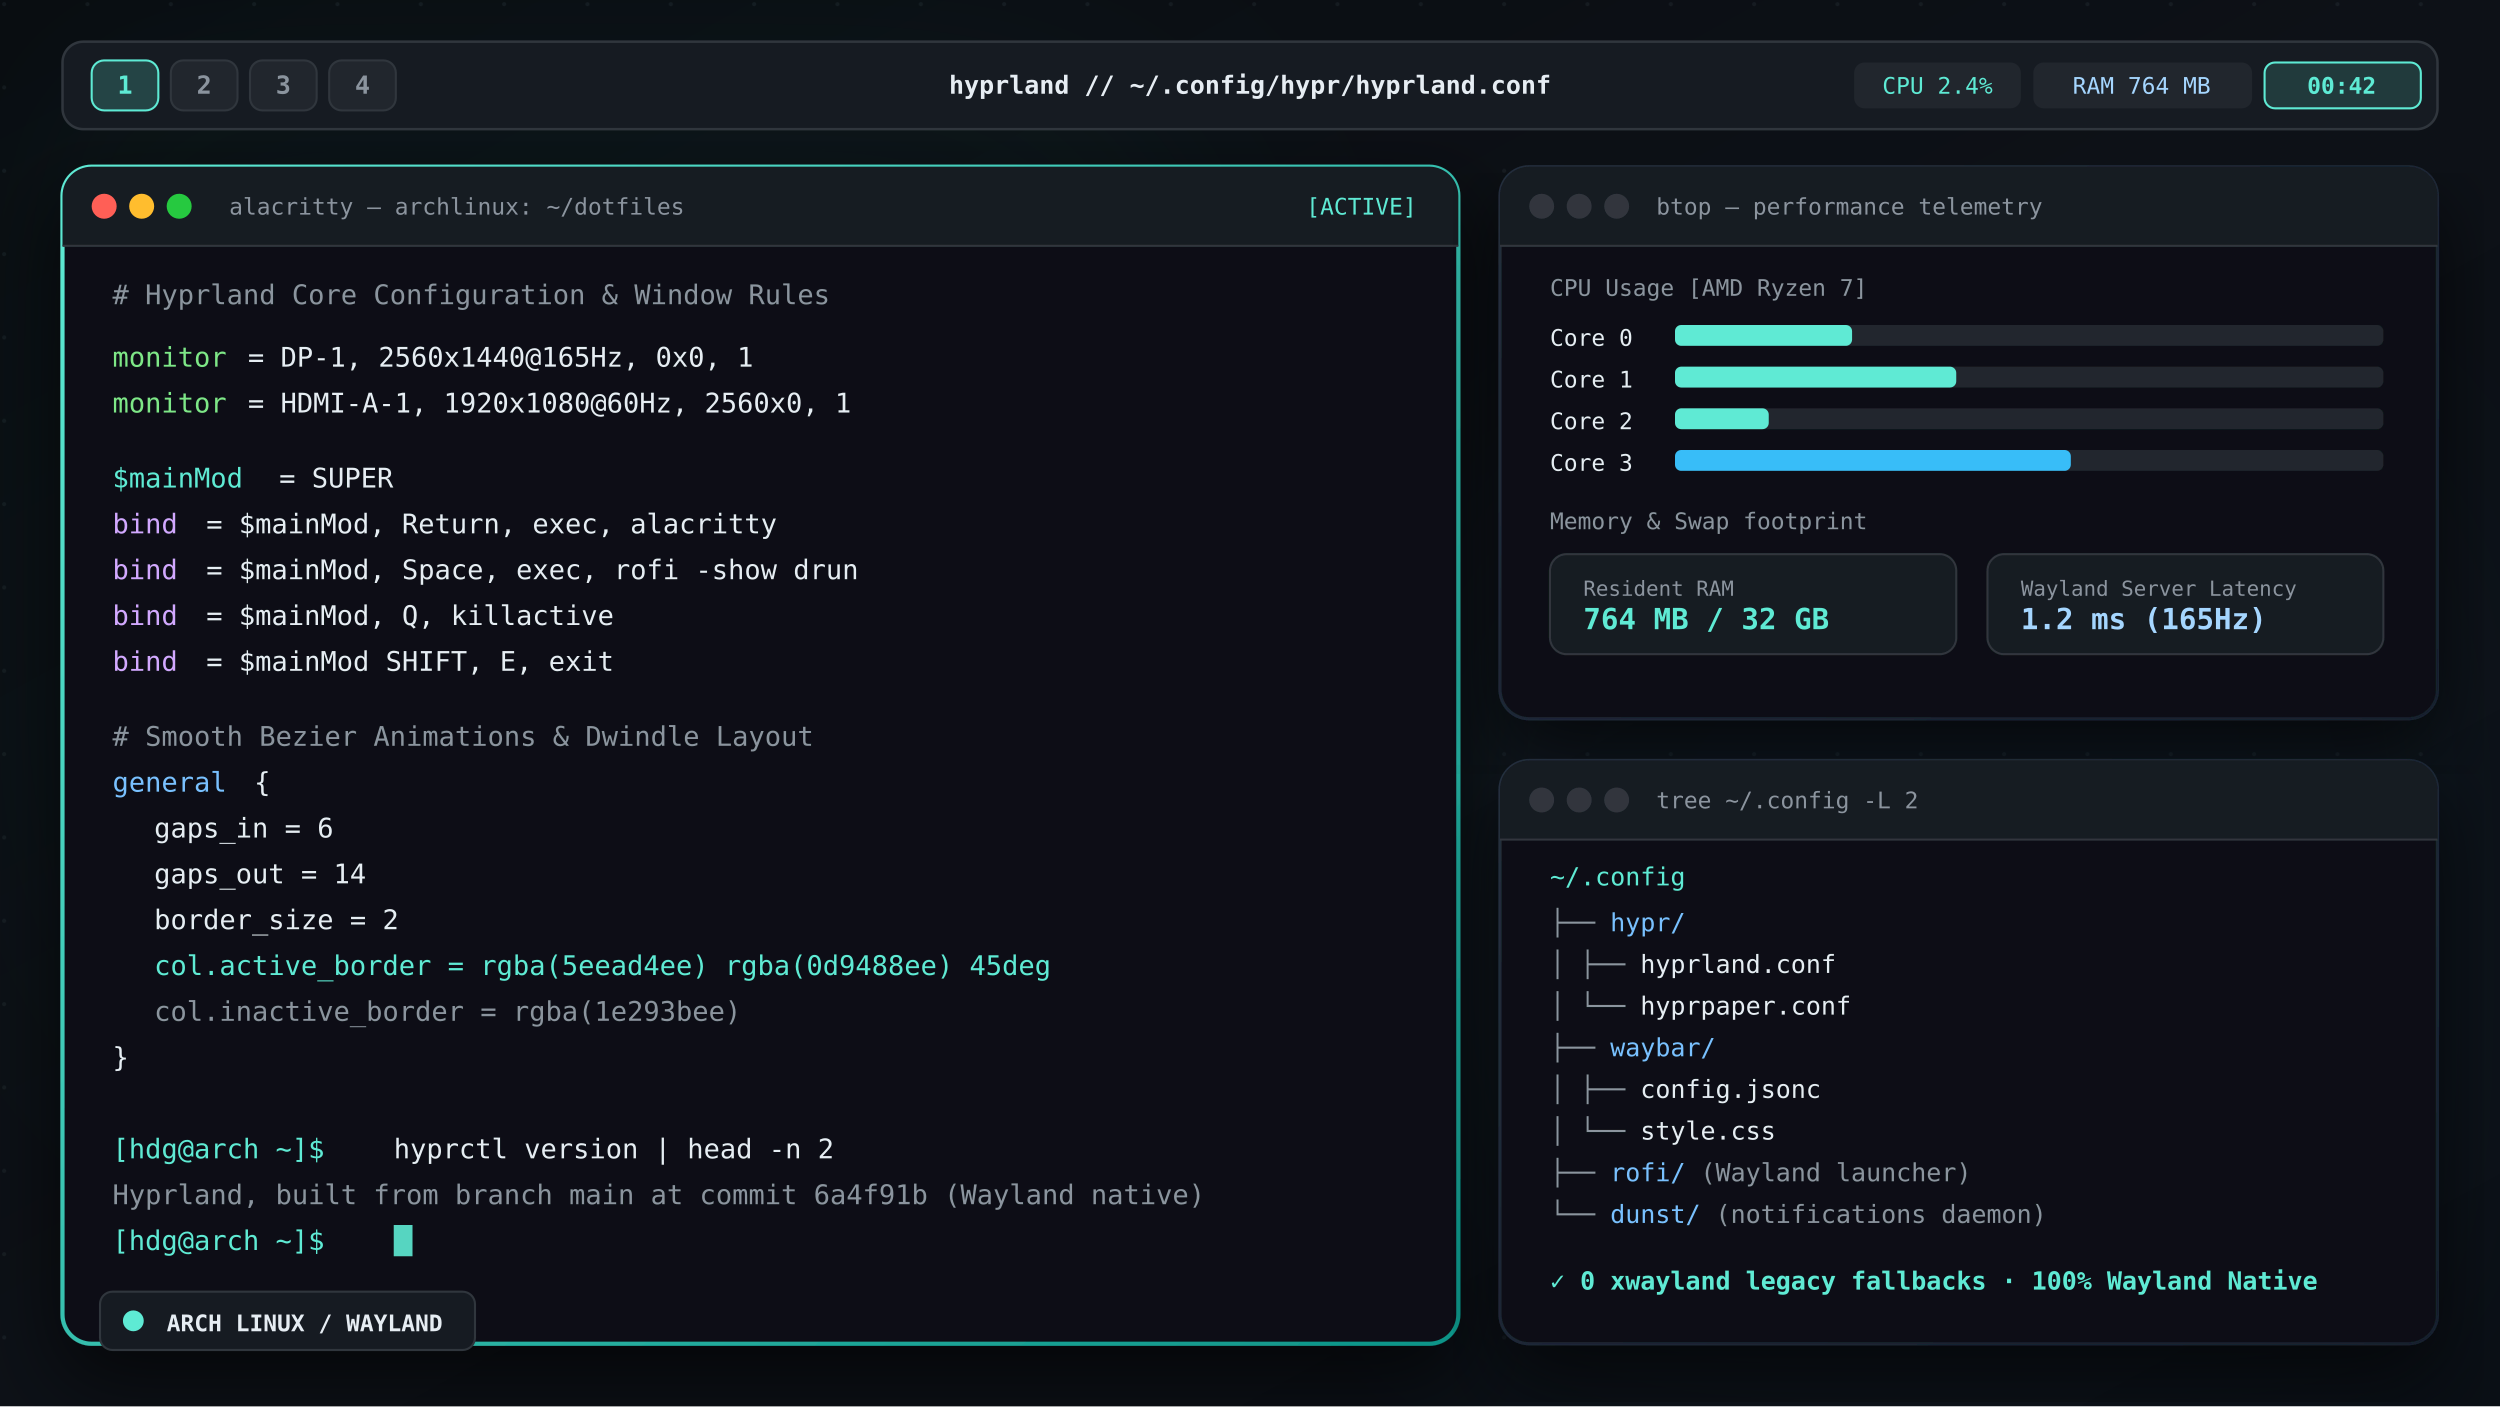
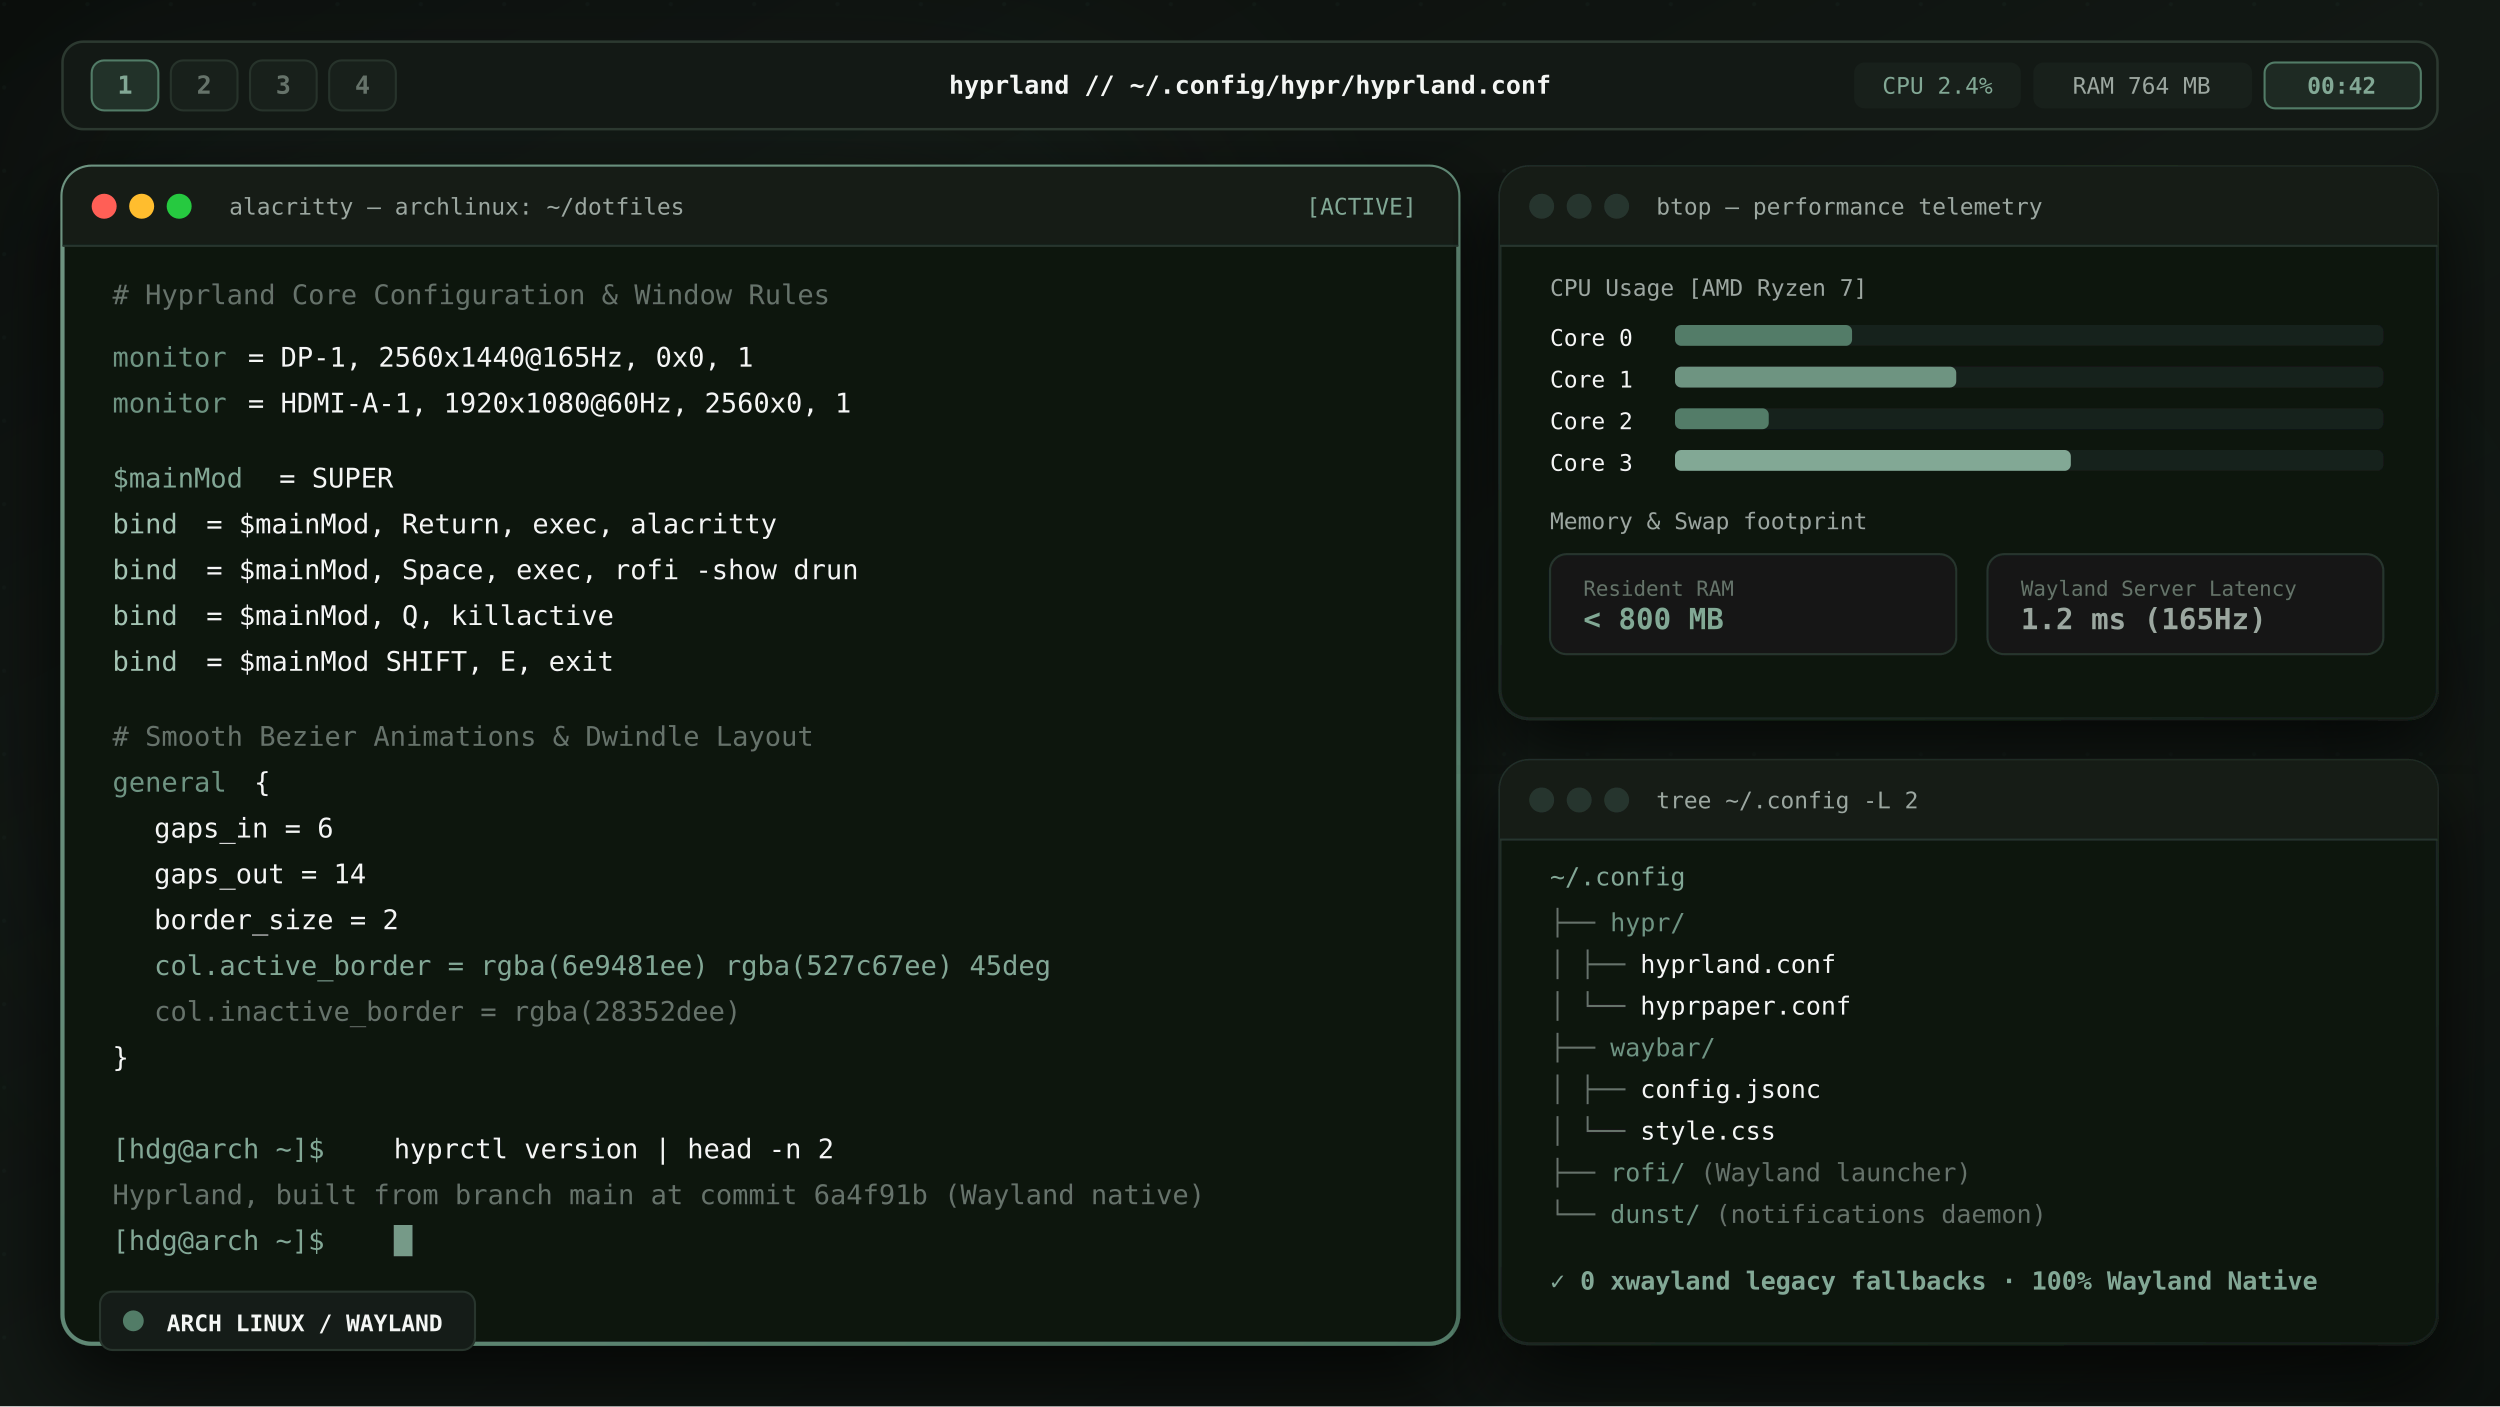
<svg xmlns="http://www.w3.org/2000/svg" viewBox="0 0 1200 675" width="1200" height="675">
  <defs>
    <linearGradient id="bg-grad" x1="0%" y1="0%" x2="100%" y2="100%">
-       <stop offset="0%" stop-color="#090c10" />
-       <stop offset="50%" stop-color="#0d1117" />
-       <stop offset="100%" stop-color="#0a0e14" />
+       <stop offset="0%" stop-color="#0a0d0b" />
+       <stop offset="50%" stop-color="#121814" />
+       <stop offset="100%" stop-color="#0c100d" />
    </linearGradient>
    <linearGradient id="active-border" x1="0%" y1="0%" x2="100%" y2="100%">
-       <stop offset="0%" stop-color="#5eead4" />
-       <stop offset="100%" stop-color="#0d9488" />
+       <stop offset="0%" stop-color="#6e9481" />
+       <stop offset="100%" stop-color="#527c67" />
    </linearGradient>
    <linearGradient id="inactive-border" x1="0%" y1="0%" x2="100%" y2="100%">
-       <stop offset="0%" stop-color="#334155" stop-opacity="0.6" />
-       <stop offset="100%" stop-color="#1e293b" stop-opacity="0.6" />
+       <stop offset="0%" stop-color="#28352d" stop-opacity="0.8" />
+       <stop offset="100%" stop-color="#1a241e" stop-opacity="0.8" />
    </linearGradient>
    <filter id="win-shadow" x="-5%" y="-5%" width="110%" height="115%">
-       <feDropShadow dx="0" dy="16" stdDeviation="20" flood-color="#000000" flood-opacity="0.65" />
+       <feDropShadow dx="0" dy="16" stdDeviation="20" flood-color="#000000" flood-opacity="0.75" />
    </filter>
    <pattern id="grid" width="40" height="40" patternUnits="userSpaceOnUse">
-       <circle cx="2" cy="2" r="1" fill="#94a3b8" fill-opacity="0.08" />
+       <circle cx="2" cy="2" r="1" fill="#527c67" fill-opacity="0.06" />
    </pattern>
  </defs>
  <rect width="1200" height="675" fill="url(#bg-grad)" />
  <rect width="1200" height="675" fill="url(#grid)" />
-   <circle cx="280" cy="240" r="320" fill="#14b8a6" opacity="0.05" filter="blur(60px)" />
-   <circle cx="950" cy="450" r="280" fill="#38bdf8" opacity="0.04" filter="blur(60px)" />
+   <circle cx="280" cy="240" r="320" fill="#527c67" opacity="0.08" filter="blur(60px)" />
+   <circle cx="950" cy="450" r="280" fill="#3a5c4c" opacity="0.07" filter="blur(60px)" />
  <g id="waybar" transform="translate(30, 20)">
-     <rect width="1140" height="42" rx="10" fill="#161b22" stroke="#30363d" stroke-width="1.2" />
+     <rect width="1140" height="42" rx="10" fill="#131915" stroke="#2c3930" stroke-width="1.2" />
    <g transform="translate(14, 9)">
-       <rect width="32" height="24" rx="6" fill="#5eead4" fill-opacity="0.2" stroke="#5eead4" stroke-width="1" />
-       <text x="16" y="16" font-family="'JetBrains Mono', monospace" font-size="12" font-weight="700" fill="#5eead4" text-anchor="middle">1</text>
-       <rect x="38" width="32" height="24" rx="6" fill="#21262d" stroke="#30363d" stroke-width="1" />
-       <text x="54" y="16" font-family="'JetBrains Mono', monospace" font-size="12" font-weight="600" fill="#8b949e" text-anchor="middle">2</text>
-       <rect x="76" width="32" height="24" rx="6" fill="#21262d" stroke="#30363d" stroke-width="1" />
-       <text x="92" y="16" font-family="'JetBrains Mono', monospace" font-size="12" font-weight="600" fill="#8b949e" text-anchor="middle">3</text>
-       <rect x="114" width="32" height="24" rx="6" fill="#21262d" stroke="#30363d" stroke-width="1" />
-       <text x="130" y="16" font-family="'JetBrains Mono', monospace" font-size="12" font-weight="600" fill="#8b949e" text-anchor="middle">4</text>
+       <rect width="32" height="24" rx="6" fill="#527c67" fill-opacity="0.25" stroke="#527c67" stroke-width="1" />
+       <text x="16" y="16" font-family="'JetBrains Mono', monospace" font-size="12" font-weight="700" fill="#82a895" text-anchor="middle">1</text>
+       <rect x="38" width="32" height="24" rx="6" fill="#18201b" stroke="#27332b" stroke-width="1" />
+       <text x="54" y="16" font-family="'JetBrains Mono', monospace" font-size="12" font-weight="600" fill="#66736a" text-anchor="middle">2</text>
+       <rect x="76" width="32" height="24" rx="6" fill="#18201b" stroke="#27332b" stroke-width="1" />
+       <text x="92" y="16" font-family="'JetBrains Mono', monospace" font-size="12" font-weight="600" fill="#66736a" text-anchor="middle">3</text>
+       <rect x="114" width="32" height="24" rx="6" fill="#18201b" stroke="#27332b" stroke-width="1" />
+       <text x="130" y="16" font-family="'JetBrains Mono', monospace" font-size="12" font-weight="600" fill="#66736a" text-anchor="middle">4</text>
    </g>
    <g transform="translate(570, 25)">
-       <text font-family="'JetBrains Mono', monospace" font-size="12" font-weight="600" fill="#e6edf3" text-anchor="middle">
+       <text font-family="'JetBrains Mono', monospace" font-size="12" font-weight="600" fill="#f4f6f4" text-anchor="middle">
        hyprland // ~/.config/hypr/hyprland.conf
      </text>
    </g>
    <g transform="translate(860, 10)">
-       <rect x="0" width="80" height="22" rx="5" fill="#21262d" />
-       <text x="40" y="15" font-family="'JetBrains Mono', monospace" font-size="11" fill="#5eead4" text-anchor="middle">CPU 2.4%</text>
-       <rect x="86" width="105" height="22" rx="5" fill="#21262d" />
-       <text x="138" y="15" font-family="'JetBrains Mono', monospace" font-size="11" fill="#a5d6ff" text-anchor="middle">RAM 764 MB</text>
-       <rect x="197" width="75" height="22" rx="5" fill="#5eead4" fill-opacity="0.15" stroke="#5eead4" stroke-width="1" />
-       <text x="234" y="15" font-family="'JetBrains Mono', monospace" font-size="11" font-weight="700" fill="#5eead4" text-anchor="middle">00:42</text>
+       <rect x="0" width="80" height="22" rx="5" fill="#18201b" />
+       <text x="40" y="15" font-family="'JetBrains Mono', monospace" font-size="11" fill="#82a895" text-anchor="middle">CPU 2.4%</text>
+       <rect x="86" width="105" height="22" rx="5" fill="#18201b" />
+       <text x="138" y="15" font-family="'JetBrains Mono', monospace" font-size="11" fill="#9ca7a0" text-anchor="middle">RAM 764 MB</text>
+       <rect x="197" width="75" height="22" rx="5" fill="#527c67" fill-opacity="0.18" stroke="#527c67" stroke-width="1" />
+       <text x="234" y="15" font-family="'JetBrains Mono', monospace" font-size="11" font-weight="700" fill="#82a895" text-anchor="middle">00:42</text>
    </g>
  </g>
  <g id="window-master" transform="translate(30, 80)" filter="url(#win-shadow)">
-     <rect width="670" height="565" rx="14" fill="#0d1117" stroke="url(#active-border)" stroke-width="2" />
-     <path d="M 0 14 C 0 6.268 6.268 0 14 0 L 656 0 C 663.732 0 670 6.268 670 14 L 670 38 L 0 38 Z" fill="#161b22" />
-     <line x1="0" y1="38" x2="670" y2="38" stroke="#30363d" stroke-width="1" />
+     <rect width="670" height="565" rx="14" fill="#0f1411" stroke="url(#active-border)" stroke-width="2" />
+     <path d="M 0 14 C 0 6.268 6.268 0 14 0 L 656 0 C 663.732 0 670 6.268 670 14 L 670 38 L 0 38 Z" fill="#151c18" />
+     <line x1="0" y1="38" x2="670" y2="38" stroke="#28352d" stroke-width="1" />
    <circle cx="20" cy="19" r="6" fill="#ff5f56" />
    <circle cx="38" cy="19" r="6" fill="#ffbd2e" />
    <circle cx="56" cy="19" r="6" fill="#27c93f" />
-     <text x="80" y="23" font-family="'JetBrains Mono', monospace" font-size="11" fill="#8b949e">alacritty — archlinux: ~/dotfiles</text>
-     <text x="650" y="23" font-family="'JetBrains Mono', monospace" font-size="11" fill="#5eead4" text-anchor="end">[ACTIVE]</text>
+     <text x="80" y="23" font-family="'JetBrains Mono', monospace" font-size="11" fill="#9ca7a0">alacritty — archlinux: ~/dotfiles</text>
+     <text x="650" y="23" font-family="'JetBrains Mono', monospace" font-size="11" fill="#82a895" text-anchor="end">[ACTIVE]</text>
    <g transform="translate(24, 66)" font-family="'JetBrains Mono', 'Fira Code', monospace" font-size="13">
-       <text y="0" fill="#8b949e"># Hyprland Core Configuration &amp; Window Rules</text>
-       <text y="30" fill="#7ee787">monitor</text>
-       <text x="65" y="30" fill="#e6edf3">= DP-1, 2560x1440@165Hz, 0x0, 1</text>
-       <text y="52" fill="#7ee787">monitor</text>
-       <text x="65" y="52" fill="#e6edf3">= HDMI-A-1, 1920x1080@60Hz, 2560x0, 1</text>
-       <text y="88" fill="#5eead4">$mainMod</text>
-       <text x="80" y="88" fill="#e6edf3">= SUPER</text>
-       <text y="110" fill="#d2a8ff">bind</text>
-       <text x="45" y="110" fill="#e6edf3">= $mainMod, Return, exec, alacritty</text>
-       <text y="132" fill="#d2a8ff">bind</text>
-       <text x="45" y="132" fill="#e6edf3">= $mainMod, Space,  exec, rofi -show drun</text>
-       <text y="154" fill="#d2a8ff">bind</text>
-       <text x="45" y="154" fill="#e6edf3">= $mainMod, Q,      killactive</text>
-       <text y="176" fill="#d2a8ff">bind</text>
-       <text x="45" y="176" fill="#e6edf3">= $mainMod SHIFT, E, exit</text>
-       <text y="212" fill="#8b949e"># Smooth Bezier Animations &amp; Dwindle Layout</text>
-       <text y="234" fill="#79c0ff">general</text>
-       <text x="68" y="234" fill="#e6edf3">{</text>
-       <text x="20" y="256" fill="#e6edf3">gaps_in = 6</text>
-       <text x="20" y="278" fill="#e6edf3">gaps_out = 14</text>
-       <text x="20" y="300" fill="#e6edf3">border_size = 2</text>
-       <text x="20" y="322" fill="#5eead4">col.active_border = rgba(5eead4ee) rgba(0d9488ee) 45deg</text>
-       <text x="20" y="344" fill="#8b949e">col.inactive_border = rgba(1e293bee)</text>
-       <text y="366" fill="#e6edf3">}</text>
-       <text y="410" fill="#5eead4">[hdg@arch ~]$</text>
-       <text x="135" y="410" fill="#e6edf3">hyprctl version | head -n 2</text>
-       <text y="432" fill="#8b949e">Hyprland, built from branch main at commit 6a4f91b (Wayland native)</text>
-       <text y="454" fill="#5eead4">[hdg@arch ~]$</text>
-       <rect x="135" y="442" width="9" height="15" fill="#5eead4" opacity="0.9" />
+       <text y="0" fill="#66736a"># Hyprland Core Configuration &amp; Window Rules</text>
+       <text y="30" fill="#6e9481">monitor</text>
+       <text x="65" y="30" fill="#f4f6f4">= DP-1, 2560x1440@165Hz, 0x0, 1</text>
+       <text y="52" fill="#6e9481">monitor</text>
+       <text x="65" y="52" fill="#f4f6f4">= HDMI-A-1, 1920x1080@60Hz, 2560x0, 1</text>
+       <text y="88" fill="#82a895">$mainMod</text>
+       <text x="80" y="88" fill="#f4f6f4">= SUPER</text>
+       <text y="110" fill="#a3c4b2">bind</text>
+       <text x="45" y="110" fill="#f4f6f4">= $mainMod, Return, exec, alacritty</text>
+       <text y="132" fill="#a3c4b2">bind</text>
+       <text x="45" y="132" fill="#f4f6f4">= $mainMod, Space,  exec, rofi -show drun</text>
+       <text y="154" fill="#a3c4b2">bind</text>
+       <text x="45" y="154" fill="#f4f6f4">= $mainMod, Q,      killactive</text>
+       <text y="176" fill="#a3c4b2">bind</text>
+       <text x="45" y="176" fill="#f4f6f4">= $mainMod SHIFT, E, exit</text>
+       <text y="212" fill="#66736a"># Smooth Bezier Animations &amp; Dwindle Layout</text>
+       <text y="234" fill="#6e9481">general</text>
+       <text x="68" y="234" fill="#f4f6f4">{</text>
+       <text x="20" y="256" fill="#f4f6f4">gaps_in = 6</text>
+       <text x="20" y="278" fill="#f4f6f4">gaps_out = 14</text>
+       <text x="20" y="300" fill="#f4f6f4">border_size = 2</text>
+       <text x="20" y="322" fill="#82a895">col.active_border = rgba(6e9481ee) rgba(527c67ee) 45deg</text>
+       <text x="20" y="344" fill="#66736a">col.inactive_border = rgba(28352dee)</text>
+       <text y="366" fill="#f4f6f4">}</text>
+       <text y="410" fill="#82a895">[hdg@arch ~]$</text>
+       <text x="135" y="410" fill="#f4f6f4">hyprctl version | head -n 2</text>
+       <text y="432" fill="#66736a">Hyprland, built from branch main at commit 6a4f91b (Wayland native)</text>
+       <text y="454" fill="#82a895">[hdg@arch ~]$</text>
+       <rect x="135" y="442" width="9" height="15" fill="#82a895" opacity="0.9" />
    </g>
  </g>
  <g id="window-top-right" transform="translate(720, 80)" filter="url(#win-shadow)">
-     <rect width="450" height="265" rx="14" fill="#0d1117" stroke="url(#inactive-border)" stroke-width="1.5" />
-     <path d="M 0 14 C 0 6.268 6.268 0 14 0 L 436 0 C 443.732 0 450 6.268 450 14 L 450 38 L 0 38 Z" fill="#161b22" />
-     <line x1="0" y1="38" x2="450" y2="38" stroke="#30363d" stroke-width="1" />
-     <circle cx="20" cy="19" r="6" fill="#30363d" />
-     <circle cx="38" cy="19" r="6" fill="#30363d" />
-     <circle cx="56" cy="19" r="6" fill="#30363d" />
-     <text x="75" y="23" font-family="'JetBrains Mono', monospace" font-size="11" fill="#8b949e">btop — performance telemetry</text>
+     <rect width="450" height="265" rx="14" fill="#0f1411" stroke="url(#inactive-border)" stroke-width="1.5" />
+     <path d="M 0 14 C 0 6.268 6.268 0 14 0 L 436 0 C 443.732 0 450 6.268 450 14 L 450 38 L 0 38 Z" fill="#151c18" />
+     <line x1="0" y1="38" x2="450" y2="38" stroke="#28352d" stroke-width="1" />
+     <circle cx="20" cy="19" r="6" fill="#28352d" />
+     <circle cx="38" cy="19" r="6" fill="#28352d" />
+     <circle cx="56" cy="19" r="6" fill="#28352d" />
+     <text x="75" y="23" font-family="'JetBrains Mono', monospace" font-size="11" fill="#9ca7a0">btop — performance telemetry</text>
    <g transform="translate(24, 62)" font-family="'JetBrains Mono', monospace" font-size="11">
-       <text y="0" fill="#8b949e">CPU Usage [AMD Ryzen 7]</text>
-       <text y="24" fill="#e6edf3">Core 0</text>
-       <rect x="60" y="14" width="340" height="10" rx="3" fill="#21262d" />
-       <rect x="60" y="14" width="85" height="10" rx="3" fill="#5eead4" />
-       <text y="44" fill="#e6edf3">Core 1</text>
-       <rect x="60" y="34" width="340" height="10" rx="3" fill="#21262d" />
-       <rect x="60" y="34" width="135" height="10" rx="3" fill="#5eead4" />
-       <text y="64" fill="#e6edf3">Core 2</text>
-       <rect x="60" y="54" width="340" height="10" rx="3" fill="#21262d" />
-       <rect x="60" y="54" width="45" height="10" rx="3" fill="#5eead4" />
-       <text y="84" fill="#e6edf3">Core 3</text>
-       <rect x="60" y="74" width="340" height="10" rx="3" fill="#21262d" />
-       <rect x="60" y="74" width="190" height="10" rx="3" fill="#38bdf8" />
+       <text y="0" fill="#9ca7a0">CPU Usage [AMD Ryzen 7]</text>
+       <text y="24" fill="#f4f6f4">Core 0</text>
+       <rect x="60" y="14" width="340" height="10" rx="3" fill="#18201b" />
+       <rect x="60" y="14" width="85" height="10" rx="3" fill="#527c67" />
+       <text y="44" fill="#f4f6f4">Core 1</text>
+       <rect x="60" y="34" width="340" height="10" rx="3" fill="#18201b" />
+       <rect x="60" y="34" width="135" height="10" rx="3" fill="#6e9481" />
+       <text y="64" fill="#f4f6f4">Core 2</text>
+       <rect x="60" y="54" width="340" height="10" rx="3" fill="#18201b" />
+       <rect x="60" y="54" width="45" height="10" rx="3" fill="#527c67" />
+       <text y="84" fill="#f4f6f4">Core 3</text>
+       <rect x="60" y="74" width="340" height="10" rx="3" fill="#18201b" />
+       <rect x="60" y="74" width="190" height="10" rx="3" fill="#82a895" />
      <g transform="translate(0, 112)">
-         <text y="0" fill="#8b949e">Memory &amp; Swap footprint</text>
-         <rect y="12" width="195" height="48" rx="8" fill="#161b22" stroke="#30363d" stroke-width="1" />
-         <text x="16" y="32" font-size="10" fill="#8b949e">Resident RAM</text>
-         <text x="16" y="48" font-size="14" font-weight="700" fill="#5eead4">764 MB / 32 GB</text>
-         <rect x="210" y="12" width="190" height="48" rx="8" fill="#161b22" stroke="#30363d" stroke-width="1" />
-         <text x="226" y="32" font-size="10" fill="#8b949e">Wayland Server Latency</text>
-         <text x="226" y="48" font-size="14" font-weight="700" fill="#a5d6ff">1.2 ms (165Hz)</text>
+         <text y="0" fill="#9ca7a0">Memory &amp; Swap footprint</text>
+         <rect y="12" width="195" height="48" rx="8" fill="#131915" stroke="#28352d" stroke-width="1" />
+         <text x="16" y="32" font-size="10" fill="#66736a">Resident RAM</text>
+         <text x="16" y="48" font-size="14" font-weight="700" fill="#82a895">&lt; 800 MB</text>
+         <rect x="210" y="12" width="190" height="48" rx="8" fill="#131915" stroke="#28352d" stroke-width="1" />
+         <text x="226" y="32" font-size="10" fill="#66736a">Wayland Server Latency</text>
+         <text x="226" y="48" font-size="14" font-weight="700" fill="#9ca7a0">1.2 ms (165Hz)</text>
      </g>
    </g>
  </g>
  <g id="window-bottom-right" transform="translate(720, 365)" filter="url(#win-shadow)">
-     <rect width="450" height="280" rx="14" fill="#0d1117" stroke="url(#inactive-border)" stroke-width="1.5" />
-     <path d="M 0 14 C 0 6.268 6.268 0 14 0 L 436 0 C 443.732 0 450 6.268 450 14 L 450 38 L 0 38 Z" fill="#161b22" />
-     <line x1="0" y1="38" x2="450" y2="38" stroke="#30363d" stroke-width="1" />
-     <circle cx="20" cy="19" r="6" fill="#30363d" />
-     <circle cx="38" cy="19" r="6" fill="#30363d" />
-     <circle cx="56" cy="19" r="6" fill="#30363d" />
-     <text x="75" y="23" font-family="'JetBrains Mono', monospace" font-size="11" fill="#8b949e">tree ~/.config -L 2</text>
-     <g transform="translate(24, 60)" font-family="'JetBrains Mono', monospace" font-size="12" fill="#e6edf3">
-       <text y="0" fill="#5eead4">~/.config</text>
-       <text y="22" fill="#8b949e">├── <tspan fill="#79c0ff">hypr/</tspan>
+     <rect width="450" height="280" rx="14" fill="#0f1411" stroke="url(#inactive-border)" stroke-width="1.5" />
+     <path d="M 0 14 C 0 6.268 6.268 0 14 0 L 436 0 C 443.732 0 450 6.268 450 14 L 450 38 L 0 38 Z" fill="#151c18" />
+     <line x1="0" y1="38" x2="450" y2="38" stroke="#28352d" stroke-width="1" />
+     <circle cx="20" cy="19" r="6" fill="#28352d" />
+     <circle cx="38" cy="19" r="6" fill="#28352d" />
+     <circle cx="56" cy="19" r="6" fill="#28352d" />
+     <text x="75" y="23" font-family="'JetBrains Mono', monospace" font-size="11" fill="#9ca7a0">tree ~/.config -L 2</text>
+     <g transform="translate(24, 60)" font-family="'JetBrains Mono', monospace" font-size="12" fill="#f4f6f4">
+       <text y="0" fill="#82a895">~/.config</text>
+       <text y="22" fill="#66736a">├── <tspan fill="#6e9481">hypr/</tspan>
      </text>
-       <text y="42" fill="#8b949e">│   ├── <tspan fill="#e6edf3">hyprland.conf</tspan>
+       <text y="42" fill="#66736a">│   ├── <tspan fill="#f4f6f4">hyprland.conf</tspan>
      </text>
-       <text y="62" fill="#8b949e">│   └── <tspan fill="#e6edf3">hyprpaper.conf</tspan>
+       <text y="62" fill="#66736a">│   └── <tspan fill="#f4f6f4">hyprpaper.conf</tspan>
      </text>
-       <text y="82" fill="#8b949e">├── <tspan fill="#79c0ff">waybar/</tspan>
+       <text y="82" fill="#66736a">├── <tspan fill="#6e9481">waybar/</tspan>
      </text>
-       <text y="102" fill="#8b949e">│   ├── <tspan fill="#e6edf3">config.jsonc</tspan>
+       <text y="102" fill="#66736a">│   ├── <tspan fill="#f4f6f4">config.jsonc</tspan>
      </text>
-       <text y="122" fill="#8b949e">│   └── <tspan fill="#e6edf3">style.css</tspan>
+       <text y="122" fill="#66736a">│   └── <tspan fill="#f4f6f4">style.css</tspan>
      </text>
-       <text y="142" fill="#8b949e">├── <tspan fill="#79c0ff">rofi/</tspan>
-         <tspan fill="#8b949e">(Wayland launcher)</tspan>
+       <text y="142" fill="#66736a">├── <tspan fill="#6e9481">rofi/</tspan>
+         <tspan fill="#66736a">(Wayland launcher)</tspan>
      </text>
-       <text y="162" fill="#8b949e">└── <tspan fill="#79c0ff">dunst/</tspan>
-         <tspan fill="#8b949e">(notifications daemon)</tspan>
+       <text y="162" fill="#66736a">└── <tspan fill="#6e9481">dunst/</tspan>
+         <tspan fill="#66736a">(notifications daemon)</tspan>
      </text>
-       <text y="194" fill="#5eead4" font-weight="600">✓ 0 xwayland legacy fallbacks · 100% Wayland Native</text>
+       <text y="194" fill="#82a895" font-weight="600">✓ 0 xwayland legacy fallbacks · 100% Wayland Native</text>
    </g>
  </g>
  <g transform="translate(48, 620)">
-     <rect width="180" height="28" rx="6" fill="#161b22" stroke="#30363d" stroke-width="1" />
-     <circle cx="16" cy="14" r="5" fill="#5eead4" />
-     <text x="32" y="19" font-family="'JetBrains Mono', monospace" font-size="11" font-weight="700" fill="#e6edf3">ARCH LINUX / WAYLAND</text>
+     <rect width="180" height="28" rx="6" fill="#151c18" stroke="#28352d" stroke-width="1" />
+     <circle cx="16" cy="14" r="5" fill="#527c67" />
+     <text x="32" y="19" font-family="'JetBrains Mono', monospace" font-size="11" font-weight="700" fill="#f4f6f4">ARCH LINUX / WAYLAND</text>
  </g>
</svg>
